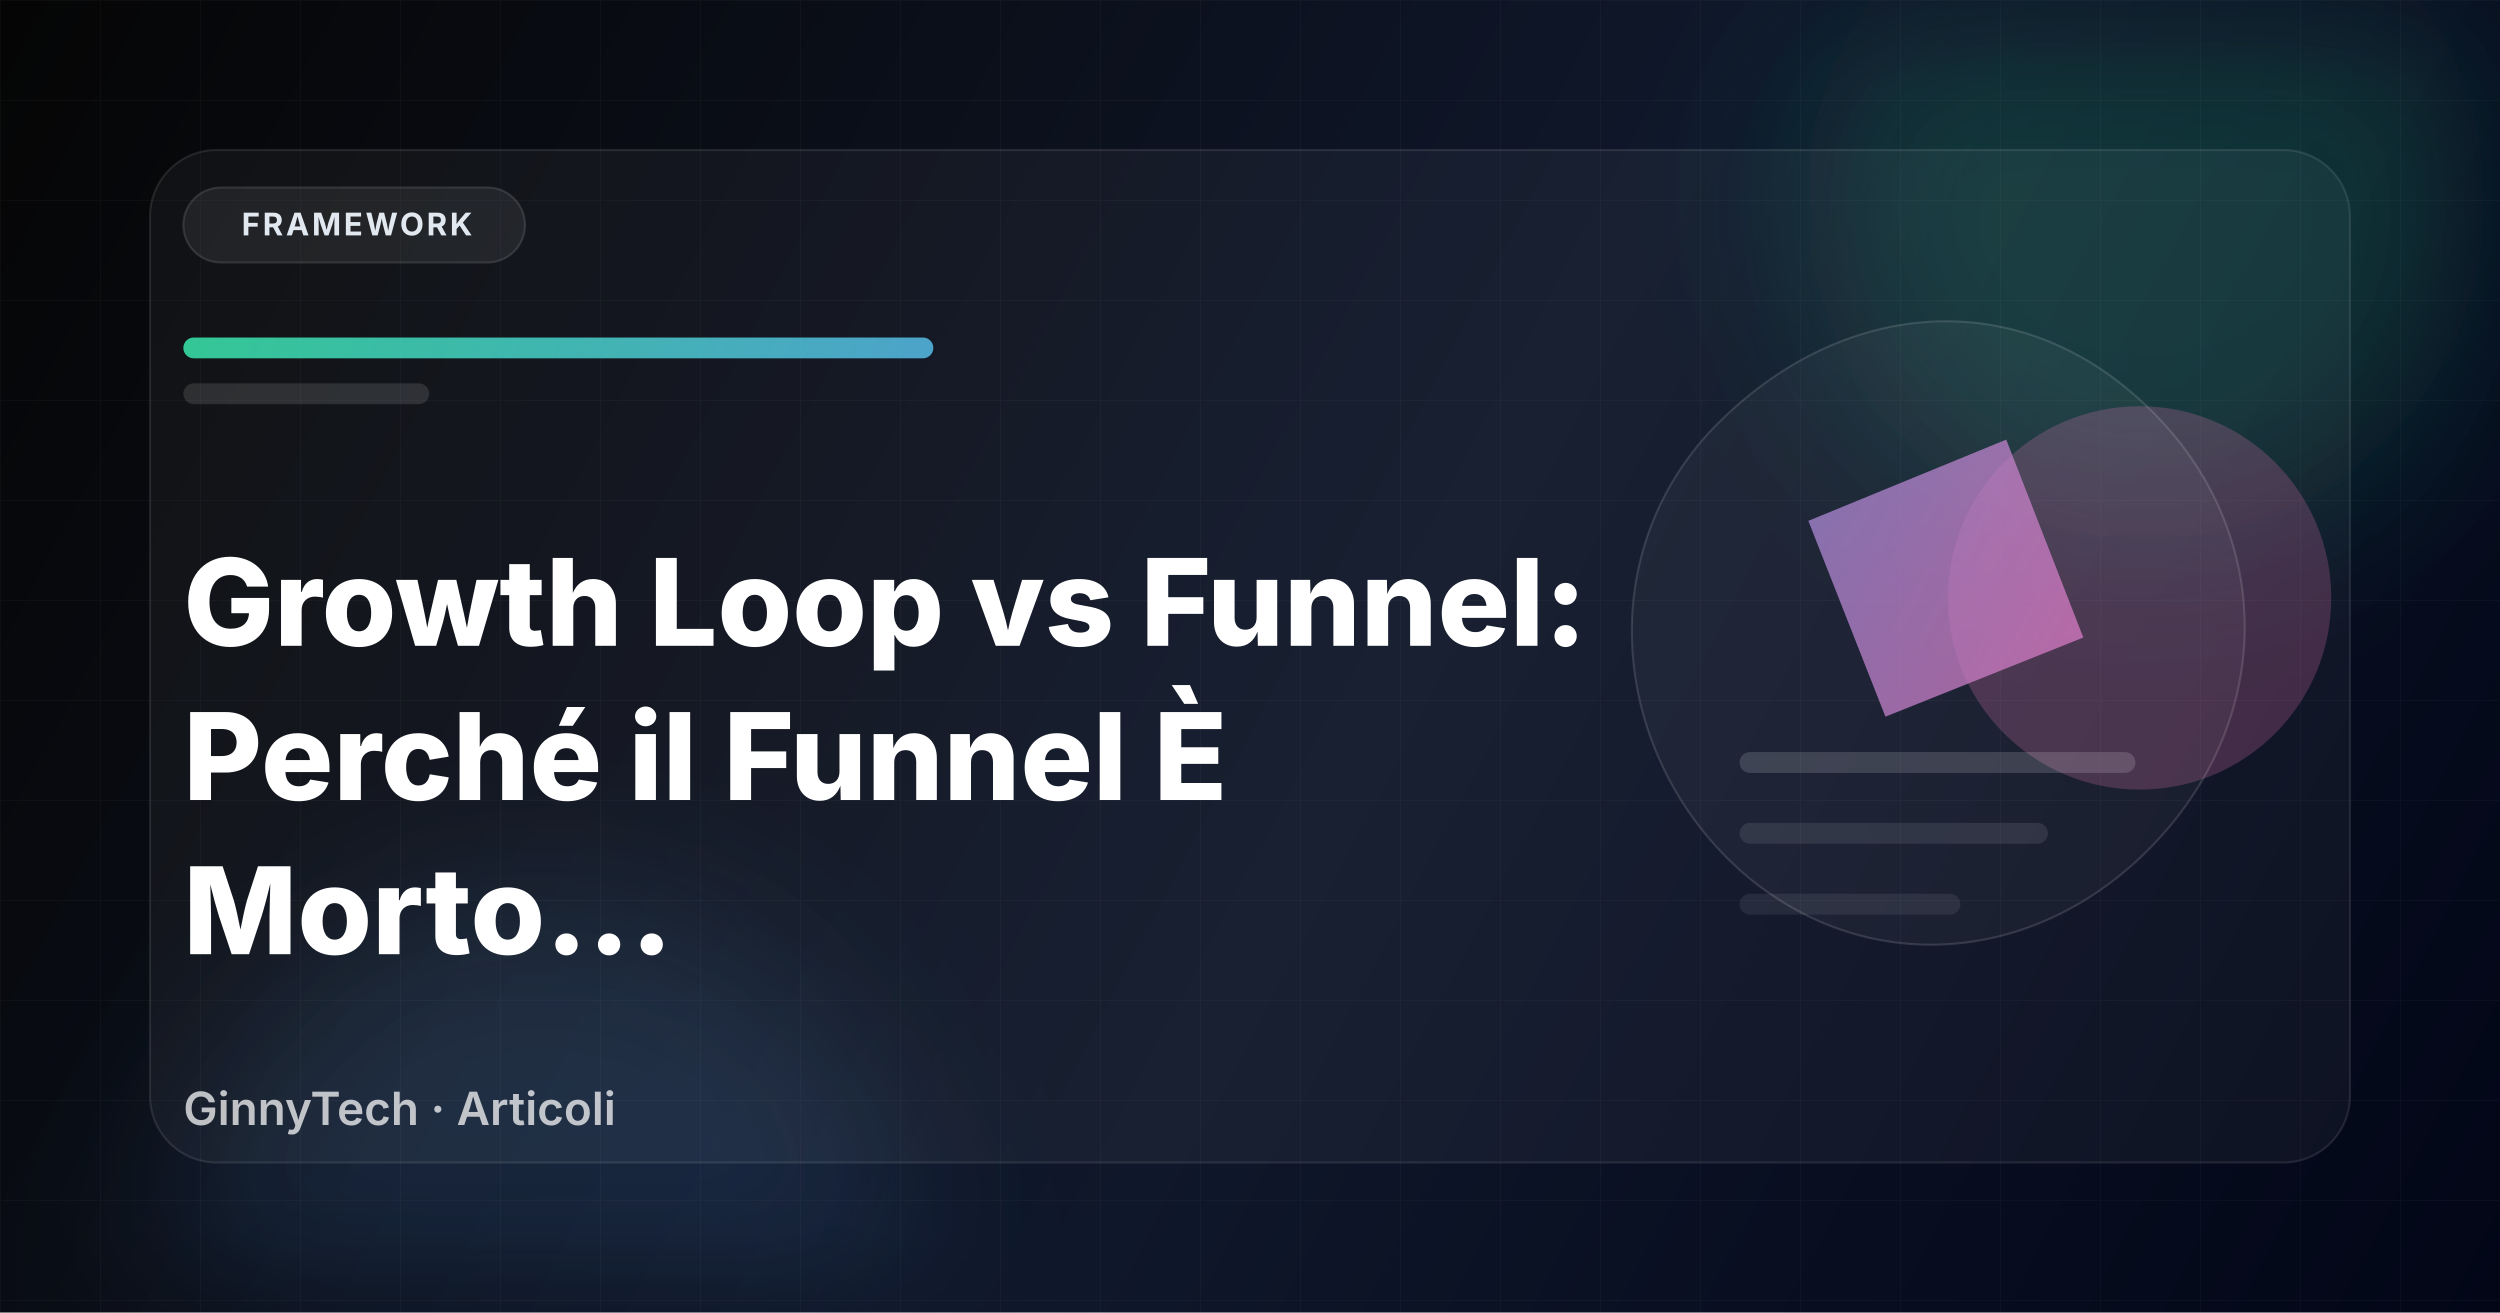
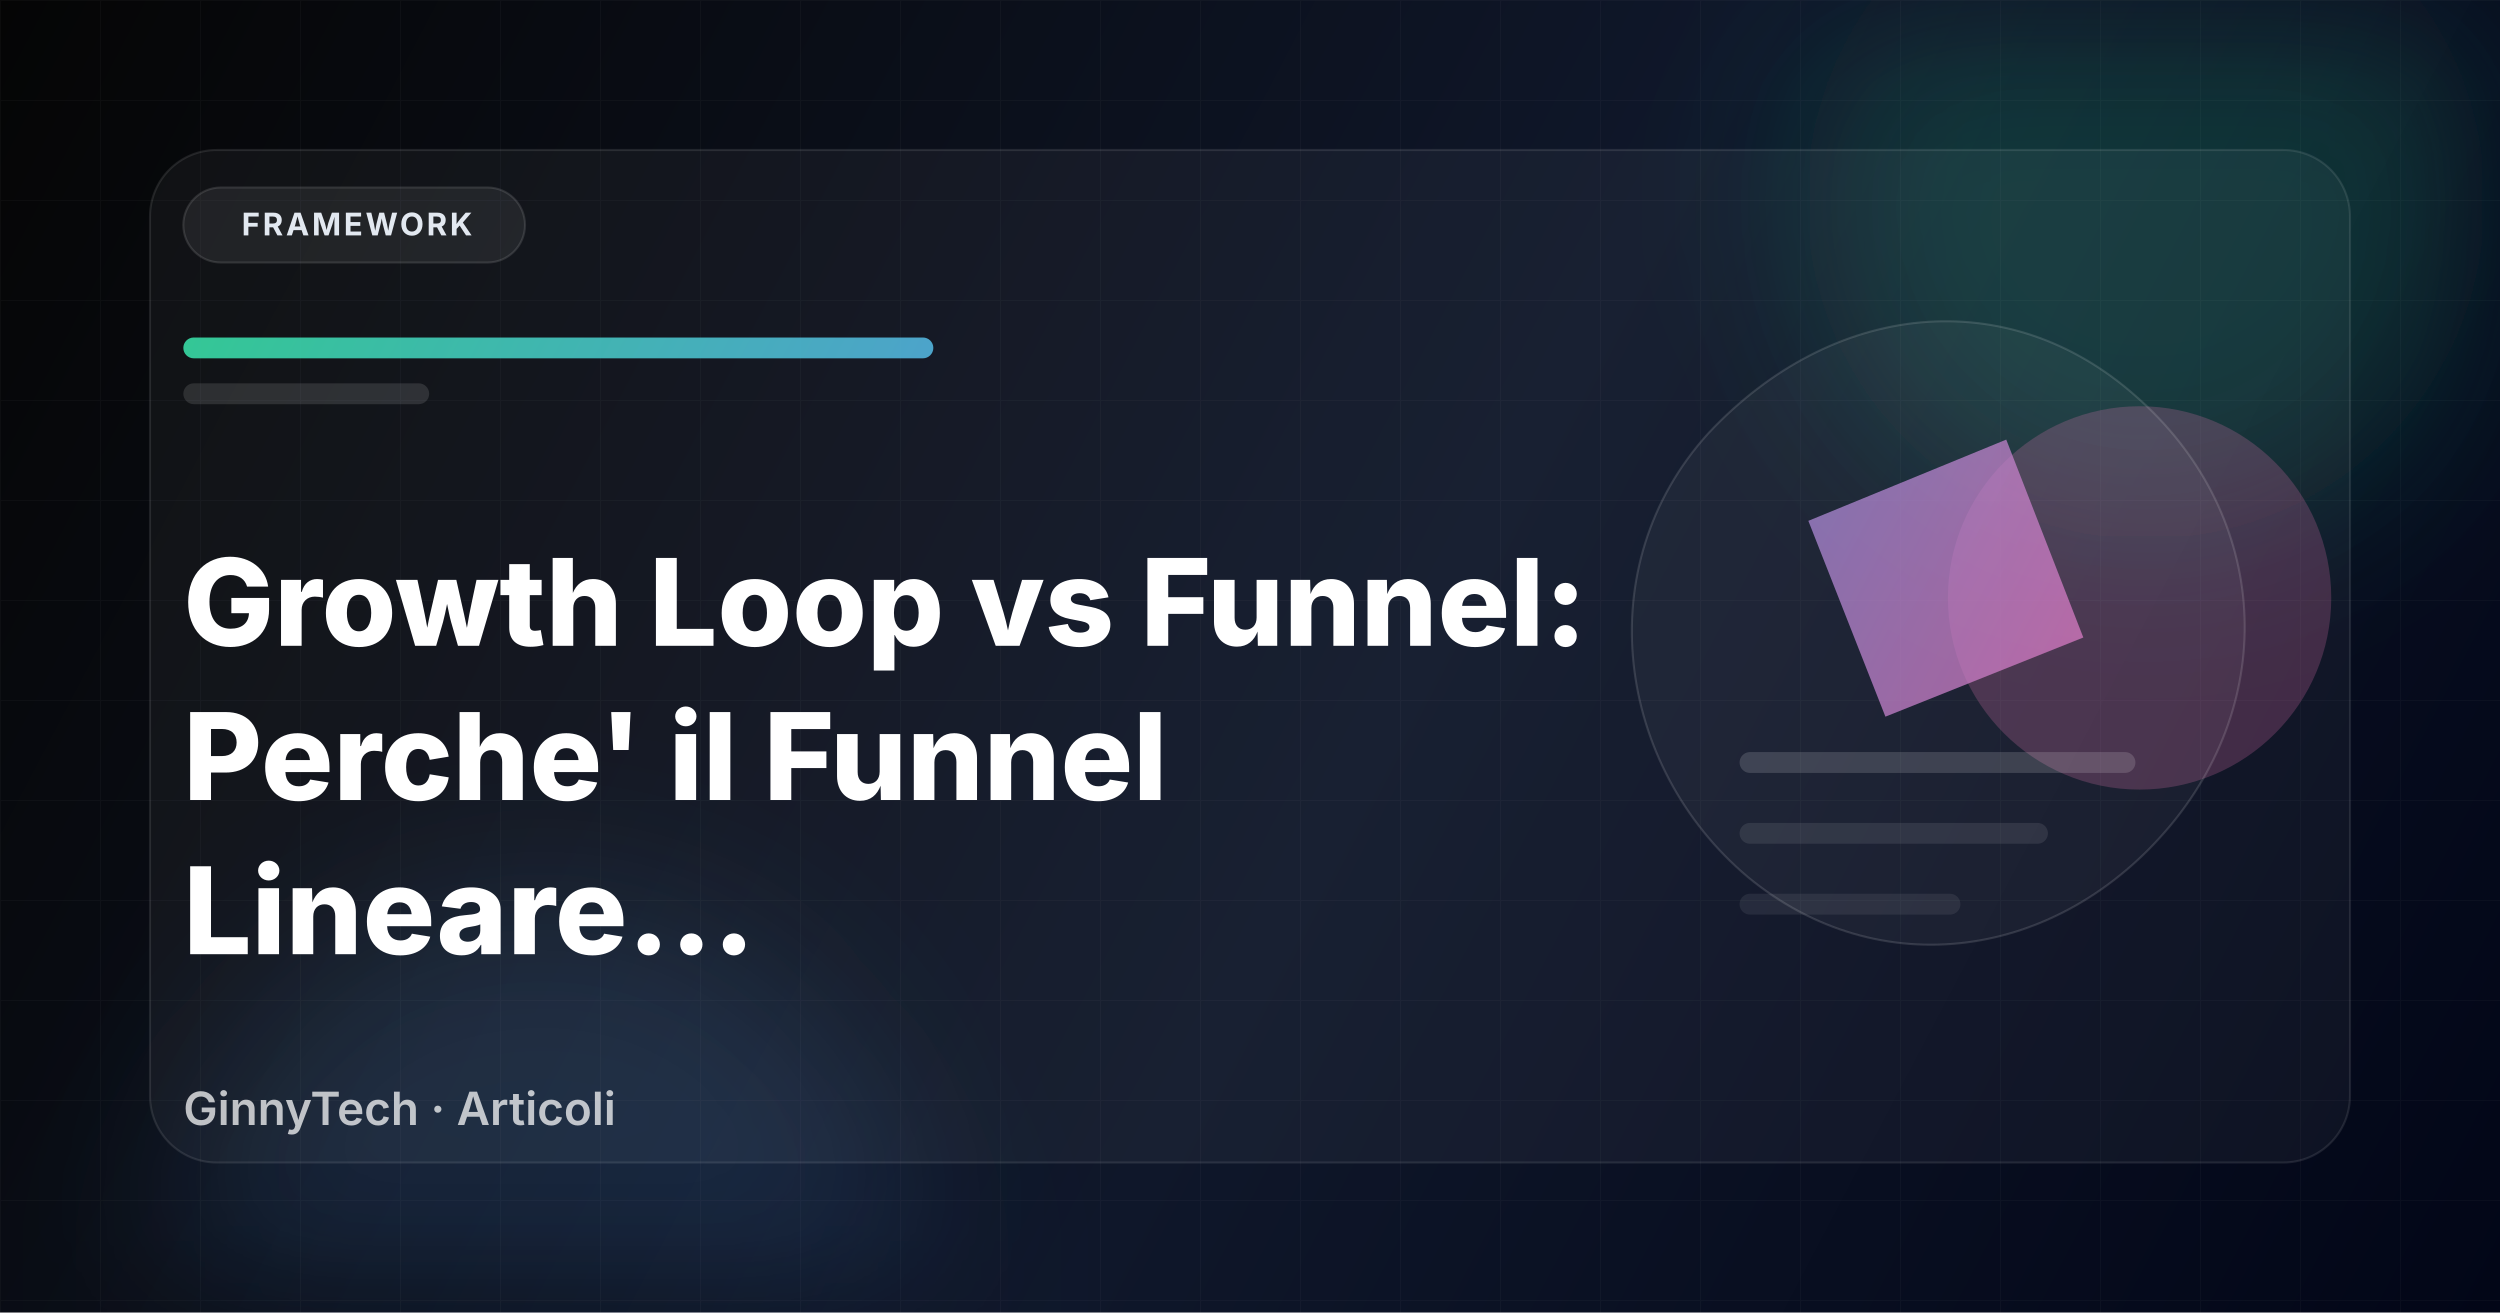
<svg xmlns="http://www.w3.org/2000/svg" width="1200" height="630" viewBox="0 0 1200 630" fill="none">
  <defs>
    <linearGradient id="bg" x1="0" y1="0" x2="1200" y2="630" gradientUnits="userSpaceOnUse">
      <stop offset="0" stop-color="#050505" />
      <stop offset="0.55" stop-color="#0f172a" />
      <stop offset="1" stop-color="#020617" />
    </linearGradient>
    <linearGradient id="accent" x1="110" y1="80" x2="980" y2="540" gradientUnits="userSpaceOnUse">
      <stop offset="0" stop-color="#34d399" stop-opacity="0.95" />
      <stop offset="0.5" stop-color="#60a5fa" stop-opacity="0.88" />
      <stop offset="1" stop-color="#f472b6" stop-opacity="0.9" />
    </linearGradient>
    <filter id="blur" x="-40%" y="-40%" width="180%" height="180%">
      <feGaussianBlur stdDeviation="42" />
    </filter>
    <pattern id="grid" width="48" height="48" patternUnits="userSpaceOnUse">
      <path d="M48 0H0V48" stroke="rgba(255,255,255,0.08)" stroke-width="1" />
    </pattern>
  </defs>
  <rect width="1200" height="630" fill="url(#bg)" />
  <rect width="1200" height="630" fill="url(#grid)" opacity="0.35" />
  <circle cx="1030" cy="96" r="162" fill="#34d399" fill-opacity="0.18" filter="url(#blur)" />
  <circle cx="260" cy="610" r="180" fill="#60a5fa" fill-opacity="0.14" filter="url(#blur)" />
  <circle cx="1027" cy="287" r="92" fill="#f472b6" fill-opacity="0.22" />
  <rect x="72" y="72" width="1056" height="486" rx="32" fill="rgba(255,255,255,0.04)" stroke="rgba(255,255,255,0.10)" />
  <rect x="88" y="90" width="164" height="36" rx="18" fill="rgba(255,255,255,0.07)" stroke="rgba(255,255,255,0.12)" />
  <text x="116" y="113" font-family="Inter, Arial, sans-serif" font-size="15" font-weight="700" letter-spacing="1.3" fill="#e2e8f0">FRAMEWORK</text>
  <rect x="88" y="162" width="360" height="10" rx="5" fill="url(#accent)" />
  <rect x="88" y="184" width="118" height="10" rx="5" fill="rgba(255,255,255,0.12)" />
  <text x="88" y="310" font-family="Inter, Arial, sans-serif" font-size="58" font-weight="800" fill="#ffffff">Growth Loop vs Funnel:</text>
-   <text x="88" y="384" font-family="Inter, Arial, sans-serif" font-size="58" font-weight="800" fill="#ffffff">Perché il Funnel È</text>
-   <text x="88" y="458" font-family="Inter, Arial, sans-serif" font-size="58" font-weight="800" fill="#ffffff">Morto...</text>
+   <text x="88" y="384" font-family="Inter, Arial, sans-serif" font-size="58" font-weight="800" fill="#ffffff">Perche' il Funnel</text>
+   <text x="88" y="458" font-family="Inter, Arial, sans-serif" font-size="58" font-weight="800" fill="#ffffff">Lineare...</text>
  <text x="88" y="540" font-family="Inter, Arial, sans-serif" font-size="22" font-weight="600" fill="rgba(255,255,255,0.72)">GinnyTech · Articoli</text>
  <g opacity="0.95">
    <path d="M820 208C880 144 964 136 1025 190C1088 245 1095 332 1042 396C988 461 902 473 839 421C776 368 762 272 820 208Z" fill="rgba(255,255,255,0.04)" stroke="rgba(255,255,255,0.14)" />
    <path d="M868 250L963 211L1000 306L905 344L868 250Z" fill="url(#accent)" fill-opacity="0.88" />
    <path d="M840 366L1020 366" stroke="rgba(255,255,255,0.16)" stroke-width="10" stroke-linecap="round" />
    <path d="M840 400L978 400" stroke="rgba(255,255,255,0.1)" stroke-width="10" stroke-linecap="round" />
    <path d="M840 434L936 434" stroke="rgba(255,255,255,0.08)" stroke-width="10" stroke-linecap="round" />
  </g>
</svg>
